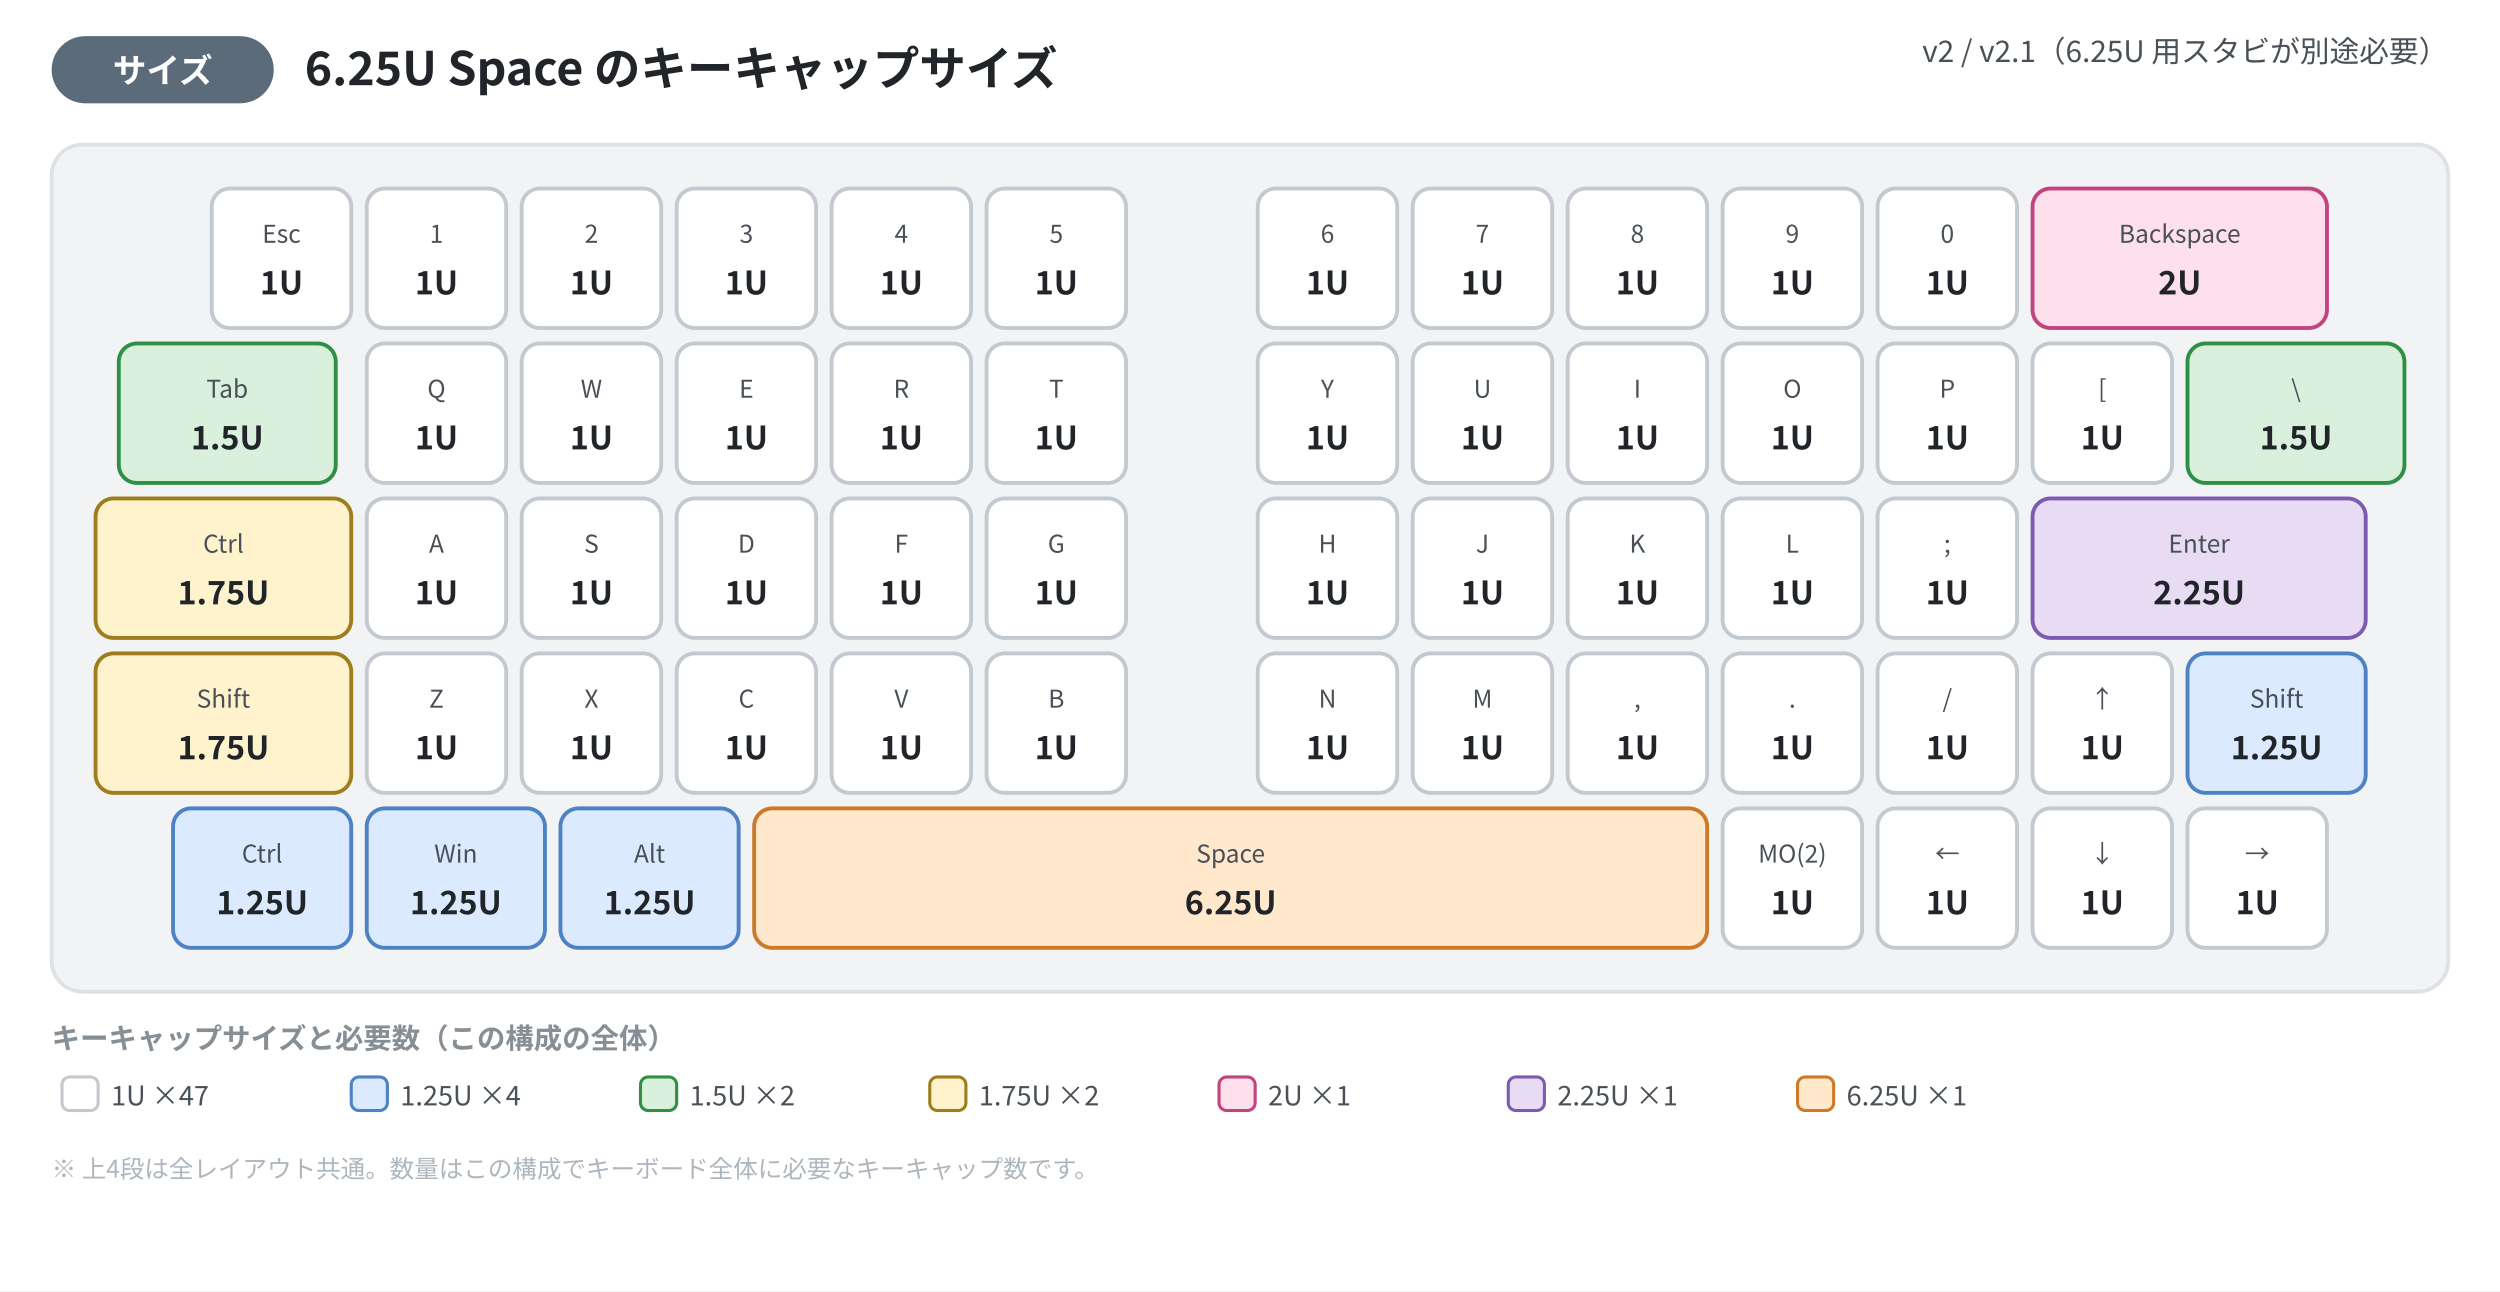
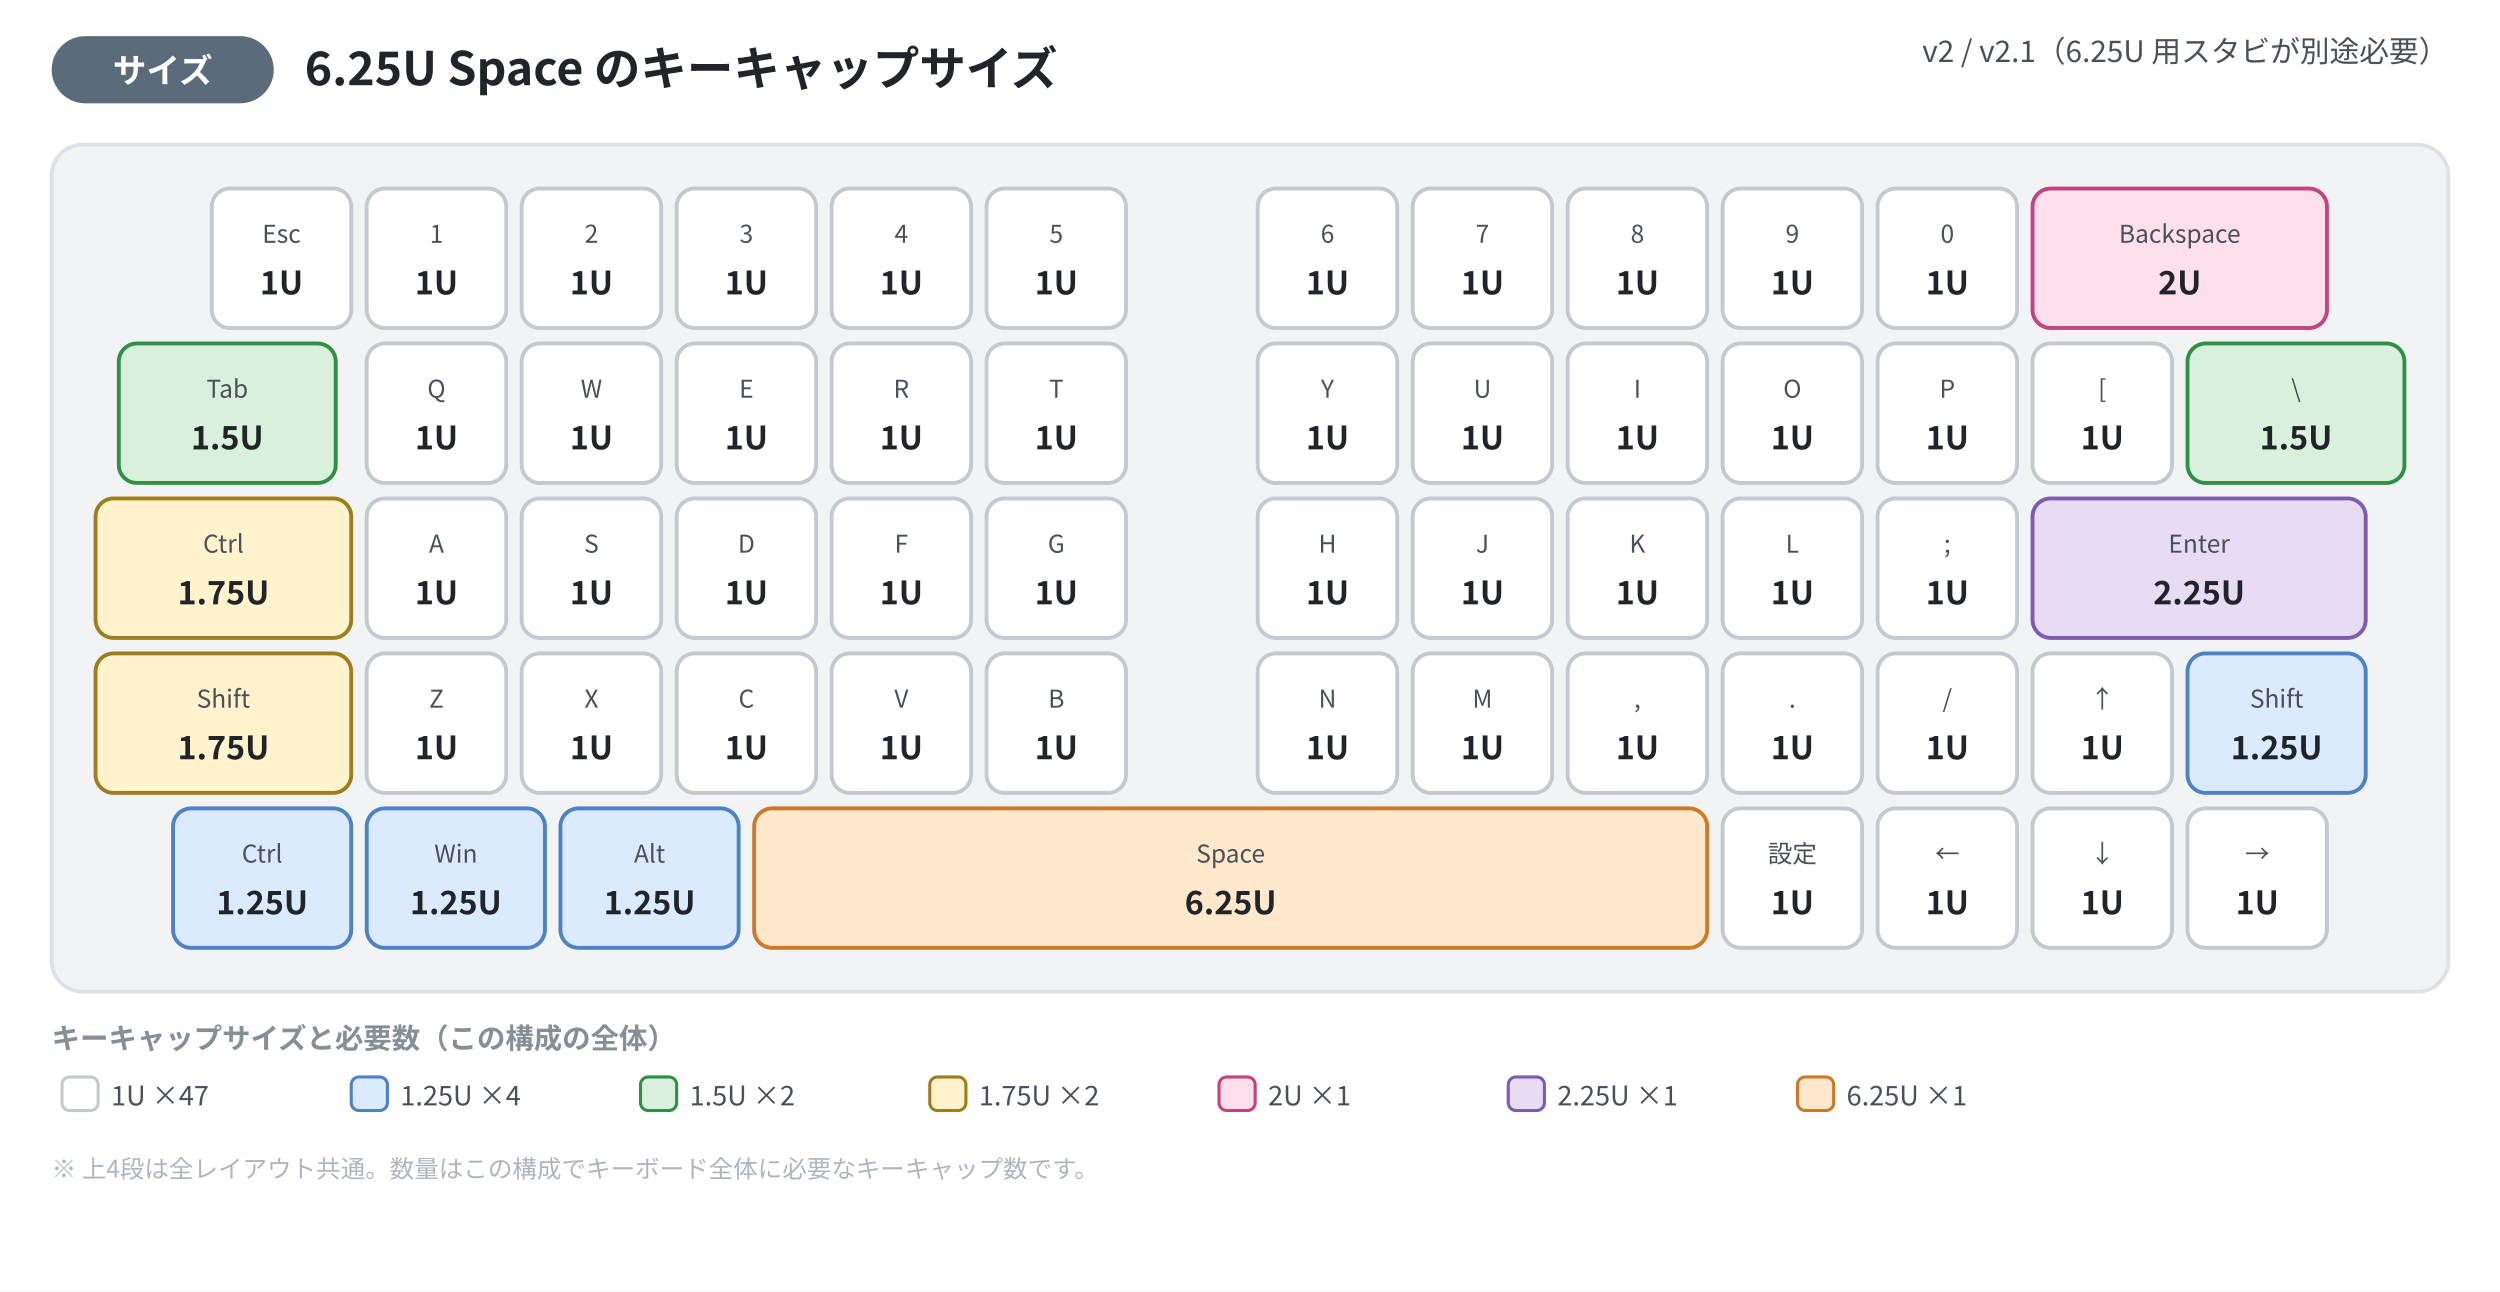
<svg xmlns="http://www.w3.org/2000/svg" width="968" height="500" viewBox="0 0 968 500" font-family="'Noto Sans CJK JP','Noto Sans JP','Hiragino Sans','Yu Gothic UI',sans-serif">
  <defs>
    <marker id="arr" markerWidth="7" markerHeight="7" refX="5" refY="3.5" orient="auto">
      <path d="M0,0 L7,3.5 L0,7 z" fill="#868e96" />
    </marker>
  </defs>
  <rect width="968" height="500" fill="#ffffff" />
  <rect x="20" y="14" width="86" height="26" rx="13" fill="#5b6b7a" />
  <text x="63" y="32" font-size="13" fill="#ffffff" font-weight="700" text-anchor="middle">サイズ</text>
  <text x="118" y="33" font-size="18" fill="#212529" font-weight="700">6.25U Space のキーキャップサイズ</text>
  <text x="948" y="24" font-size="11.5" fill="#495057" text-anchor="end">v2 / v2.1（6.25U 用スタビが別途必要）</text>
  <g transform="translate(34,70)">
    <rect x="-14" y="-14" width="928.0" height="328" rx="12" fill="#f1f3f5" stroke="#dee2e6" stroke-width="1.5" />
    <rect x="48.0" y="3.0" width="54.0" height="54.0" rx="7" fill="#ffffff" stroke="#c3c9cf" stroke-width="1.5" />
    <text x="75.0" y="24.0" font-size="9.5" fill="#495057" text-anchor="middle">Esc</text>
    <text x="75.0" y="44.0" font-size="12.5" fill="#212529" font-weight="700" text-anchor="middle">1U</text>
    <rect x="108.0" y="3.0" width="54.0" height="54.0" rx="7" fill="#ffffff" stroke="#c3c9cf" stroke-width="1.5" />
    <text x="135.0" y="24.0" font-size="9.5" fill="#495057" text-anchor="middle">1</text>
    <text x="135.0" y="44.0" font-size="12.5" fill="#212529" font-weight="700" text-anchor="middle">1U</text>
    <rect x="168.0" y="3.0" width="54.0" height="54.0" rx="7" fill="#ffffff" stroke="#c3c9cf" stroke-width="1.5" />
    <text x="195.0" y="24.0" font-size="9.5" fill="#495057" text-anchor="middle">2</text>
    <text x="195.0" y="44.0" font-size="12.5" fill="#212529" font-weight="700" text-anchor="middle">1U</text>
    <rect x="228.0" y="3.0" width="54.0" height="54.0" rx="7" fill="#ffffff" stroke="#c3c9cf" stroke-width="1.5" />
    <text x="255.0" y="24.0" font-size="9.5" fill="#495057" text-anchor="middle">3</text>
    <text x="255.0" y="44.0" font-size="12.5" fill="#212529" font-weight="700" text-anchor="middle">1U</text>
    <rect x="288.0" y="3.0" width="54.0" height="54.0" rx="7" fill="#ffffff" stroke="#c3c9cf" stroke-width="1.5" />
    <text x="315.0" y="24.0" font-size="9.5" fill="#495057" text-anchor="middle">4</text>
    <text x="315.0" y="44.0" font-size="12.5" fill="#212529" font-weight="700" text-anchor="middle">1U</text>
    <rect x="348.0" y="3.0" width="54.0" height="54.0" rx="7" fill="#ffffff" stroke="#c3c9cf" stroke-width="1.5" />
    <text x="375.0" y="24.0" font-size="9.5" fill="#495057" text-anchor="middle">5</text>
    <text x="375.0" y="44.0" font-size="12.5" fill="#212529" font-weight="700" text-anchor="middle">1U</text>
    <rect x="453.0" y="3.0" width="54.0" height="54.0" rx="7" fill="#ffffff" stroke="#c3c9cf" stroke-width="1.5" />
    <text x="480.0" y="24.0" font-size="9.5" fill="#495057" text-anchor="middle">6</text>
    <text x="480.0" y="44.0" font-size="12.5" fill="#212529" font-weight="700" text-anchor="middle">1U</text>
    <rect x="513.0" y="3.0" width="54.0" height="54.0" rx="7" fill="#ffffff" stroke="#c3c9cf" stroke-width="1.5" />
    <text x="540.0" y="24.0" font-size="9.5" fill="#495057" text-anchor="middle">7</text>
    <text x="540.0" y="44.0" font-size="12.5" fill="#212529" font-weight="700" text-anchor="middle">1U</text>
    <rect x="573.0" y="3.0" width="54.0" height="54.0" rx="7" fill="#ffffff" stroke="#c3c9cf" stroke-width="1.5" />
    <text x="600.0" y="24.0" font-size="9.5" fill="#495057" text-anchor="middle">8</text>
    <text x="600.0" y="44.0" font-size="12.5" fill="#212529" font-weight="700" text-anchor="middle">1U</text>
    <rect x="633.0" y="3.0" width="54.0" height="54.0" rx="7" fill="#ffffff" stroke="#c3c9cf" stroke-width="1.5" />
    <text x="660.0" y="24.0" font-size="9.5" fill="#495057" text-anchor="middle">9</text>
    <text x="660.0" y="44.0" font-size="12.5" fill="#212529" font-weight="700" text-anchor="middle">1U</text>
    <rect x="693.0" y="3.0" width="54.0" height="54.0" rx="7" fill="#ffffff" stroke="#c3c9cf" stroke-width="1.5" />
    <text x="720.0" y="24.0" font-size="9.5" fill="#495057" text-anchor="middle">0</text>
    <text x="720.0" y="44.0" font-size="12.5" fill="#212529" font-weight="700" text-anchor="middle">1U</text>
    <rect x="753.0" y="3.0" width="114.0" height="54.0" rx="7" fill="#fde0ec" stroke="#c2447e" stroke-width="1.5" />
    <text x="810.0" y="24.0" font-size="9.5" fill="#495057" text-anchor="middle">Backspace</text>
    <text x="810.0" y="44.0" font-size="12.5" fill="#212529" font-weight="700" text-anchor="middle">2U</text>
    <rect x="12.0" y="63.0" width="84.0" height="54.0" rx="7" fill="#d8f0dc" stroke="#2f8f45" stroke-width="1.5" />
    <text x="54.0" y="84.0" font-size="9.5" fill="#495057" text-anchor="middle">Tab</text>
    <text x="54.0" y="104.0" font-size="12.5" fill="#212529" font-weight="700" text-anchor="middle">1.5U</text>
    <rect x="108.0" y="63.0" width="54.0" height="54.0" rx="7" fill="#ffffff" stroke="#c3c9cf" stroke-width="1.5" />
    <text x="135.0" y="84.0" font-size="9.5" fill="#495057" text-anchor="middle">Q</text>
    <text x="135.0" y="104.0" font-size="12.5" fill="#212529" font-weight="700" text-anchor="middle">1U</text>
    <rect x="168.0" y="63.0" width="54.0" height="54.0" rx="7" fill="#ffffff" stroke="#c3c9cf" stroke-width="1.5" />
    <text x="195.0" y="84.0" font-size="9.5" fill="#495057" text-anchor="middle">W</text>
    <text x="195.0" y="104.0" font-size="12.5" fill="#212529" font-weight="700" text-anchor="middle">1U</text>
    <rect x="228.0" y="63.0" width="54.0" height="54.0" rx="7" fill="#ffffff" stroke="#c3c9cf" stroke-width="1.5" />
    <text x="255.0" y="84.0" font-size="9.5" fill="#495057" text-anchor="middle">E</text>
    <text x="255.0" y="104.0" font-size="12.5" fill="#212529" font-weight="700" text-anchor="middle">1U</text>
    <rect x="288.0" y="63.0" width="54.0" height="54.0" rx="7" fill="#ffffff" stroke="#c3c9cf" stroke-width="1.5" />
    <text x="315.0" y="84.0" font-size="9.5" fill="#495057" text-anchor="middle">R</text>
    <text x="315.0" y="104.0" font-size="12.5" fill="#212529" font-weight="700" text-anchor="middle">1U</text>
    <rect x="348.0" y="63.0" width="54.0" height="54.0" rx="7" fill="#ffffff" stroke="#c3c9cf" stroke-width="1.5" />
    <text x="375.0" y="84.0" font-size="9.5" fill="#495057" text-anchor="middle">T</text>
    <text x="375.0" y="104.0" font-size="12.5" fill="#212529" font-weight="700" text-anchor="middle">1U</text>
    <rect x="453.0" y="63.0" width="54.0" height="54.0" rx="7" fill="#ffffff" stroke="#c3c9cf" stroke-width="1.5" />
    <text x="480.0" y="84.0" font-size="9.5" fill="#495057" text-anchor="middle">Y</text>
    <text x="480.0" y="104.0" font-size="12.5" fill="#212529" font-weight="700" text-anchor="middle">1U</text>
    <rect x="513.0" y="63.0" width="54.0" height="54.0" rx="7" fill="#ffffff" stroke="#c3c9cf" stroke-width="1.5" />
    <text x="540.0" y="84.0" font-size="9.5" fill="#495057" text-anchor="middle">U</text>
    <text x="540.0" y="104.0" font-size="12.5" fill="#212529" font-weight="700" text-anchor="middle">1U</text>
    <rect x="573.0" y="63.0" width="54.0" height="54.0" rx="7" fill="#ffffff" stroke="#c3c9cf" stroke-width="1.5" />
    <text x="600.0" y="84.0" font-size="9.5" fill="#495057" text-anchor="middle">I</text>
    <text x="600.0" y="104.0" font-size="12.5" fill="#212529" font-weight="700" text-anchor="middle">1U</text>
    <rect x="633.0" y="63.0" width="54.0" height="54.0" rx="7" fill="#ffffff" stroke="#c3c9cf" stroke-width="1.5" />
    <text x="660.0" y="84.0" font-size="9.5" fill="#495057" text-anchor="middle">O</text>
    <text x="660.0" y="104.0" font-size="12.5" fill="#212529" font-weight="700" text-anchor="middle">1U</text>
    <rect x="693.0" y="63.0" width="54.0" height="54.0" rx="7" fill="#ffffff" stroke="#c3c9cf" stroke-width="1.5" />
    <text x="720.0" y="84.0" font-size="9.5" fill="#495057" text-anchor="middle">P</text>
    <text x="720.0" y="104.0" font-size="12.5" fill="#212529" font-weight="700" text-anchor="middle">1U</text>
    <rect x="753.0" y="63.0" width="54.0" height="54.0" rx="7" fill="#ffffff" stroke="#c3c9cf" stroke-width="1.5" />
    <text x="780.0" y="84.0" font-size="9.5" fill="#495057" text-anchor="middle">[</text>
    <text x="780.0" y="104.0" font-size="12.5" fill="#212529" font-weight="700" text-anchor="middle">1U</text>
    <rect x="813.0" y="63.0" width="84.0" height="54.0" rx="7" fill="#d8f0dc" stroke="#2f8f45" stroke-width="1.5" />
    <text x="855.0" y="84.0" font-size="9.5" fill="#495057" text-anchor="middle">\</text>
    <text x="855.0" y="104.0" font-size="12.5" fill="#212529" font-weight="700" text-anchor="middle">1.5U</text>
    <rect x="3.0" y="123.0" width="99.0" height="54.0" rx="7" fill="#fff3cd" stroke="#a07d1c" stroke-width="1.5" />
    <text x="52.5" y="144.0" font-size="9.5" fill="#495057" text-anchor="middle">Ctrl</text>
    <text x="52.5" y="164.0" font-size="12.5" fill="#212529" font-weight="700" text-anchor="middle">1.75U</text>
    <rect x="108.0" y="123.0" width="54.0" height="54.0" rx="7" fill="#ffffff" stroke="#c3c9cf" stroke-width="1.5" />
    <text x="135.0" y="144.0" font-size="9.5" fill="#495057" text-anchor="middle">A</text>
    <text x="135.0" y="164.0" font-size="12.5" fill="#212529" font-weight="700" text-anchor="middle">1U</text>
    <rect x="168.0" y="123.0" width="54.0" height="54.0" rx="7" fill="#ffffff" stroke="#c3c9cf" stroke-width="1.5" />
    <text x="195.0" y="144.0" font-size="9.5" fill="#495057" text-anchor="middle">S</text>
    <text x="195.0" y="164.0" font-size="12.5" fill="#212529" font-weight="700" text-anchor="middle">1U</text>
    <rect x="228.0" y="123.0" width="54.0" height="54.0" rx="7" fill="#ffffff" stroke="#c3c9cf" stroke-width="1.5" />
    <text x="255.0" y="144.0" font-size="9.5" fill="#495057" text-anchor="middle">D</text>
    <text x="255.0" y="164.0" font-size="12.5" fill="#212529" font-weight="700" text-anchor="middle">1U</text>
    <rect x="288.0" y="123.0" width="54.0" height="54.0" rx="7" fill="#ffffff" stroke="#c3c9cf" stroke-width="1.5" />
    <text x="315.0" y="144.0" font-size="9.5" fill="#495057" text-anchor="middle">F</text>
    <text x="315.0" y="164.0" font-size="12.5" fill="#212529" font-weight="700" text-anchor="middle">1U</text>
    <rect x="348.0" y="123.0" width="54.0" height="54.0" rx="7" fill="#ffffff" stroke="#c3c9cf" stroke-width="1.5" />
    <text x="375.0" y="144.0" font-size="9.5" fill="#495057" text-anchor="middle">G</text>
    <text x="375.0" y="164.0" font-size="12.5" fill="#212529" font-weight="700" text-anchor="middle">1U</text>
    <rect x="453.0" y="123.0" width="54.0" height="54.0" rx="7" fill="#ffffff" stroke="#c3c9cf" stroke-width="1.5" />
    <text x="480.0" y="144.0" font-size="9.5" fill="#495057" text-anchor="middle">H</text>
    <text x="480.0" y="164.0" font-size="12.5" fill="#212529" font-weight="700" text-anchor="middle">1U</text>
    <rect x="513.0" y="123.0" width="54.0" height="54.0" rx="7" fill="#ffffff" stroke="#c3c9cf" stroke-width="1.5" />
    <text x="540.0" y="144.0" font-size="9.5" fill="#495057" text-anchor="middle">J</text>
    <text x="540.0" y="164.0" font-size="12.5" fill="#212529" font-weight="700" text-anchor="middle">1U</text>
    <rect x="573.0" y="123.0" width="54.0" height="54.0" rx="7" fill="#ffffff" stroke="#c3c9cf" stroke-width="1.5" />
    <text x="600.0" y="144.0" font-size="9.5" fill="#495057" text-anchor="middle">K</text>
    <text x="600.0" y="164.0" font-size="12.5" fill="#212529" font-weight="700" text-anchor="middle">1U</text>
    <rect x="633.0" y="123.0" width="54.0" height="54.0" rx="7" fill="#ffffff" stroke="#c3c9cf" stroke-width="1.5" />
    <text x="660.0" y="144.0" font-size="9.5" fill="#495057" text-anchor="middle">L</text>
    <text x="660.0" y="164.0" font-size="12.5" fill="#212529" font-weight="700" text-anchor="middle">1U</text>
    <rect x="693.0" y="123.0" width="54.0" height="54.0" rx="7" fill="#ffffff" stroke="#c3c9cf" stroke-width="1.5" />
    <text x="720.0" y="144.0" font-size="9.5" fill="#495057" text-anchor="middle">;</text>
    <text x="720.0" y="164.0" font-size="12.5" fill="#212529" font-weight="700" text-anchor="middle">1U</text>
    <rect x="753.0" y="123.0" width="129.0" height="54.0" rx="7" fill="#e8dcf5" stroke="#7d5bb0" stroke-width="1.5" />
    <text x="817.5" y="144.0" font-size="9.5" fill="#495057" text-anchor="middle">Enter</text>
    <text x="817.5" y="164.0" font-size="12.5" fill="#212529" font-weight="700" text-anchor="middle">2.25U</text>
    <rect x="3.0" y="183.0" width="99.0" height="54.0" rx="7" fill="#fff3cd" stroke="#a07d1c" stroke-width="1.5" />
    <text x="52.5" y="204.0" font-size="9.5" fill="#495057" text-anchor="middle">Shift</text>
    <text x="52.5" y="224.0" font-size="12.5" fill="#212529" font-weight="700" text-anchor="middle">1.75U</text>
    <rect x="108.0" y="183.0" width="54.0" height="54.0" rx="7" fill="#ffffff" stroke="#c3c9cf" stroke-width="1.5" />
    <text x="135.0" y="204.0" font-size="9.5" fill="#495057" text-anchor="middle">Z</text>
    <text x="135.0" y="224.0" font-size="12.5" fill="#212529" font-weight="700" text-anchor="middle">1U</text>
    <rect x="168.0" y="183.0" width="54.0" height="54.0" rx="7" fill="#ffffff" stroke="#c3c9cf" stroke-width="1.5" />
    <text x="195.0" y="204.0" font-size="9.5" fill="#495057" text-anchor="middle">X</text>
    <text x="195.0" y="224.0" font-size="12.5" fill="#212529" font-weight="700" text-anchor="middle">1U</text>
    <rect x="228.0" y="183.0" width="54.0" height="54.0" rx="7" fill="#ffffff" stroke="#c3c9cf" stroke-width="1.5" />
    <text x="255.0" y="204.0" font-size="9.5" fill="#495057" text-anchor="middle">C</text>
    <text x="255.0" y="224.0" font-size="12.5" fill="#212529" font-weight="700" text-anchor="middle">1U</text>
    <rect x="288.0" y="183.0" width="54.0" height="54.0" rx="7" fill="#ffffff" stroke="#c3c9cf" stroke-width="1.5" />
    <text x="315.0" y="204.0" font-size="9.5" fill="#495057" text-anchor="middle">V</text>
    <text x="315.0" y="224.0" font-size="12.5" fill="#212529" font-weight="700" text-anchor="middle">1U</text>
    <rect x="348.0" y="183.0" width="54.0" height="54.0" rx="7" fill="#ffffff" stroke="#c3c9cf" stroke-width="1.5" />
    <text x="375.0" y="204.0" font-size="9.5" fill="#495057" text-anchor="middle">B</text>
    <text x="375.0" y="224.0" font-size="12.5" fill="#212529" font-weight="700" text-anchor="middle">1U</text>
    <rect x="453.0" y="183.0" width="54.0" height="54.0" rx="7" fill="#ffffff" stroke="#c3c9cf" stroke-width="1.5" />
    <text x="480.0" y="204.0" font-size="9.5" fill="#495057" text-anchor="middle">N</text>
    <text x="480.0" y="224.0" font-size="12.5" fill="#212529" font-weight="700" text-anchor="middle">1U</text>
    <rect x="513.0" y="183.0" width="54.0" height="54.0" rx="7" fill="#ffffff" stroke="#c3c9cf" stroke-width="1.5" />
    <text x="540.0" y="204.0" font-size="9.5" fill="#495057" text-anchor="middle">M</text>
    <text x="540.0" y="224.0" font-size="12.5" fill="#212529" font-weight="700" text-anchor="middle">1U</text>
    <rect x="573.0" y="183.0" width="54.0" height="54.0" rx="7" fill="#ffffff" stroke="#c3c9cf" stroke-width="1.5" />
    <text x="600.0" y="204.0" font-size="9.5" fill="#495057" text-anchor="middle">,</text>
    <text x="600.0" y="224.0" font-size="12.5" fill="#212529" font-weight="700" text-anchor="middle">1U</text>
    <rect x="633.0" y="183.0" width="54.0" height="54.0" rx="7" fill="#ffffff" stroke="#c3c9cf" stroke-width="1.5" />
    <text x="660.0" y="204.0" font-size="9.5" fill="#495057" text-anchor="middle">.</text>
    <text x="660.0" y="224.0" font-size="12.5" fill="#212529" font-weight="700" text-anchor="middle">1U</text>
    <rect x="693.0" y="183.0" width="54.0" height="54.0" rx="7" fill="#ffffff" stroke="#c3c9cf" stroke-width="1.5" />
    <text x="720.0" y="204.0" font-size="9.5" fill="#495057" text-anchor="middle">/</text>
    <text x="720.0" y="224.0" font-size="12.5" fill="#212529" font-weight="700" text-anchor="middle">1U</text>
    <rect x="753.0" y="183.0" width="54.0" height="54.0" rx="7" fill="#ffffff" stroke="#c3c9cf" stroke-width="1.5" />
    <text x="780.0" y="204.0" font-size="9.5" fill="#495057" text-anchor="middle">↑</text>
    <text x="780.0" y="224.0" font-size="12.5" fill="#212529" font-weight="700" text-anchor="middle">1U</text>
    <rect x="813.0" y="183.0" width="69.0" height="54.0" rx="7" fill="#dbeafe" stroke="#4d82c4" stroke-width="1.5" />
    <text x="847.5" y="204.0" font-size="9.5" fill="#495057" text-anchor="middle">Shift</text>
    <text x="847.5" y="224.0" font-size="12.5" fill="#212529" font-weight="700" text-anchor="middle">1.25U</text>
    <rect x="33.0" y="243.0" width="69.0" height="54.0" rx="7" fill="#dbeafe" stroke="#4d82c4" stroke-width="1.5" />
    <text x="67.5" y="264.0" font-size="9.5" fill="#495057" text-anchor="middle">Ctrl</text>
    <text x="67.5" y="284.0" font-size="12.5" fill="#212529" font-weight="700" text-anchor="middle">1.25U</text>
    <rect x="108.0" y="243.0" width="69.0" height="54.0" rx="7" fill="#dbeafe" stroke="#4d82c4" stroke-width="1.5" />
    <text x="142.5" y="264.0" font-size="9.5" fill="#495057" text-anchor="middle">Win</text>
    <text x="142.5" y="284.0" font-size="12.5" fill="#212529" font-weight="700" text-anchor="middle">1.25U</text>
    <rect x="183.0" y="243.0" width="69.0" height="54.0" rx="7" fill="#dbeafe" stroke="#4d82c4" stroke-width="1.5" />
    <text x="217.5" y="264.0" font-size="9.5" fill="#495057" text-anchor="middle">Alt</text>
    <text x="217.5" y="284.0" font-size="12.5" fill="#212529" font-weight="700" text-anchor="middle">1.25U</text>
    <rect x="258.0" y="243.0" width="369.0" height="54.0" rx="7" fill="#ffe8cc" stroke="#cc7a29" stroke-width="1.5" />
    <text x="442.5" y="264.0" font-size="9.5" fill="#495057" text-anchor="middle">Space</text>
    <text x="442.5" y="284.0" font-size="12.5" fill="#212529" font-weight="700" text-anchor="middle">6.25U</text>
    <rect x="633.0" y="243.0" width="54.0" height="54.0" rx="7" fill="#ffffff" stroke="#c3c9cf" stroke-width="1.5" />
-     <text x="660.0" y="264.0" font-size="9.5" fill="#495057" text-anchor="middle">MO(2)</text>
+     <text x="660.0" y="264.0" font-size="9.5" fill="#495057" text-anchor="middle">設定</text>
    <text x="660.0" y="284.0" font-size="12.5" fill="#212529" font-weight="700" text-anchor="middle">1U</text>
    <rect x="693.0" y="243.0" width="54.0" height="54.0" rx="7" fill="#ffffff" stroke="#c3c9cf" stroke-width="1.5" />
    <text x="720.0" y="264.0" font-size="9.5" fill="#495057" text-anchor="middle">←</text>
    <text x="720.0" y="284.0" font-size="12.5" fill="#212529" font-weight="700" text-anchor="middle">1U</text>
    <rect x="753.0" y="243.0" width="54.0" height="54.0" rx="7" fill="#ffffff" stroke="#c3c9cf" stroke-width="1.5" />
    <text x="780.0" y="264.0" font-size="9.5" fill="#495057" text-anchor="middle">↓</text>
    <text x="780.0" y="284.0" font-size="12.5" fill="#212529" font-weight="700" text-anchor="middle">1U</text>
    <rect x="813.0" y="243.0" width="54.0" height="54.0" rx="7" fill="#ffffff" stroke="#c3c9cf" stroke-width="1.5" />
    <text x="840.0" y="264.0" font-size="9.5" fill="#495057" text-anchor="middle">→</text>
    <text x="840.0" y="284.0" font-size="12.5" fill="#212529" font-weight="700" text-anchor="middle">1U</text>
  </g>
  <text x="20" y="406" font-size="11" fill="#868e96" font-weight="700">キーキャップサイズと必要数（この構成の全体）</text>
  <rect x="24" y="417" width="14" height="13" rx="3" fill="#ffffff" stroke="#c3c9cf" stroke-width="1.2" />
  <text x="43" y="428" font-size="10.5" fill="#495057">1U ×47</text>
  <rect x="136" y="417" width="14" height="13" rx="3" fill="#dbeafe" stroke="#4d82c4" stroke-width="1.2" />
  <text x="155" y="428" font-size="10.5" fill="#495057">1.25U ×4</text>
  <rect x="248" y="417" width="14" height="13" rx="3" fill="#d8f0dc" stroke="#2f8f45" stroke-width="1.2" />
  <text x="267" y="428" font-size="10.5" fill="#495057">1.5U ×2</text>
  <rect x="360" y="417" width="14" height="13" rx="3" fill="#fff3cd" stroke="#a07d1c" stroke-width="1.2" />
  <text x="379" y="428" font-size="10.5" fill="#495057">1.75U ×2</text>
  <rect x="472" y="417" width="14" height="13" rx="3" fill="#fde0ec" stroke="#c2447e" stroke-width="1.2" />
  <text x="491" y="428" font-size="10.5" fill="#495057">2U ×1</text>
  <rect x="584" y="417" width="14" height="13" rx="3" fill="#e8dcf5" stroke="#7d5bb0" stroke-width="1.2" />
  <text x="603" y="428" font-size="10.5" fill="#495057">2.25U ×1</text>
  <rect x="696" y="417" width="14" height="13" rx="3" fill="#ffe8cc" stroke="#cc7a29" stroke-width="1.2" />
  <text x="715" y="428" font-size="10.5" fill="#495057">6.25U ×1</text>
  <text x="20" y="456" font-size="9.5" fill="#adb5bd">※ 上4段は全レイアウト共通。数量はこの構成でキーボード全体に必要なキーキャップ数です。</text>
</svg>
